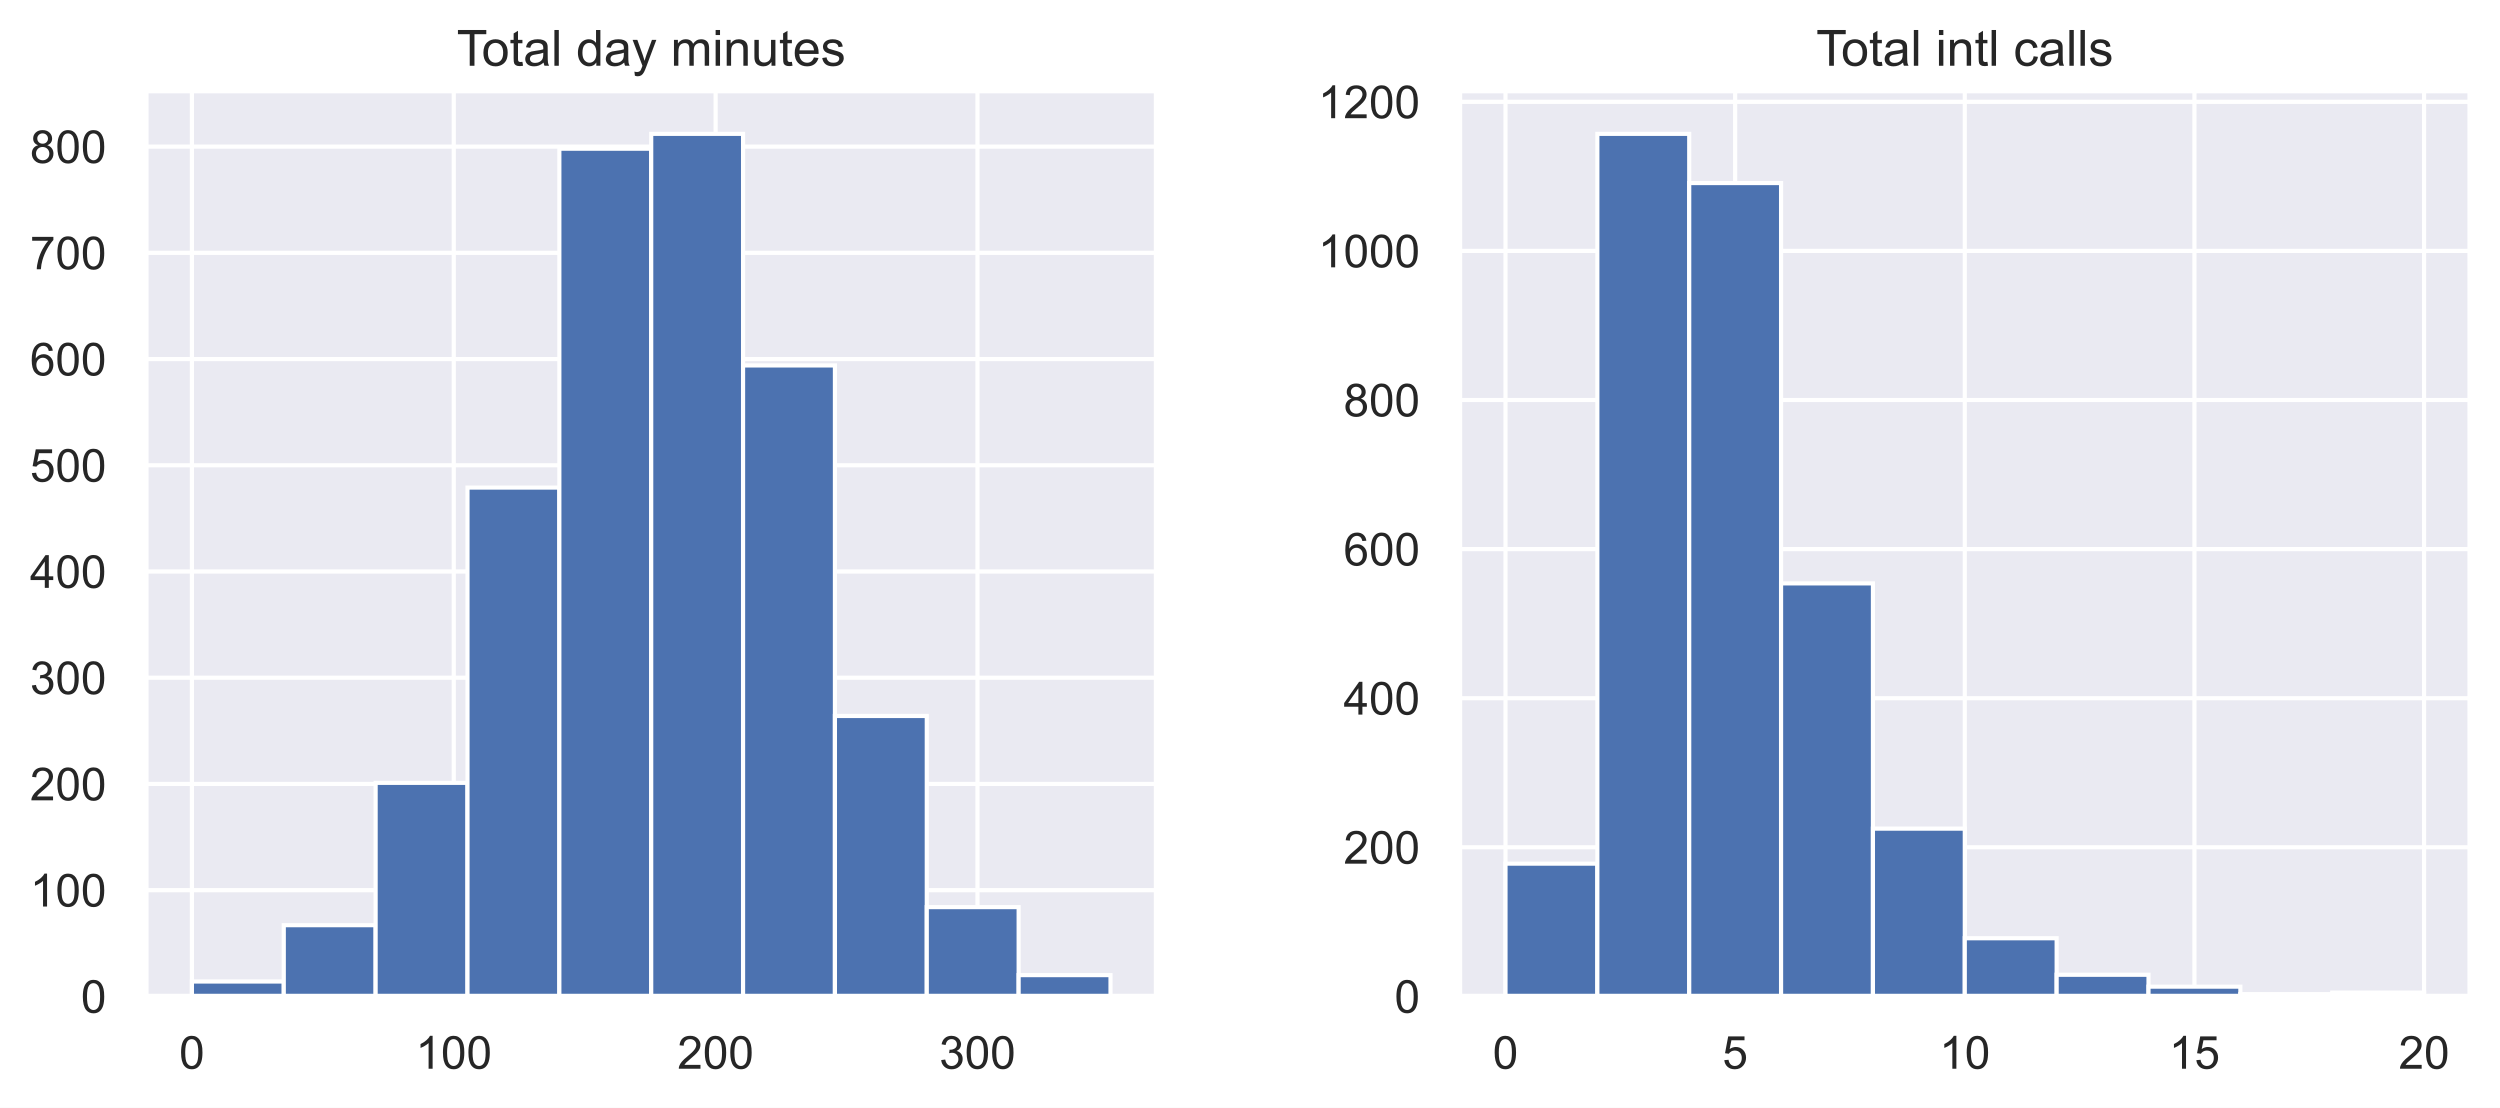
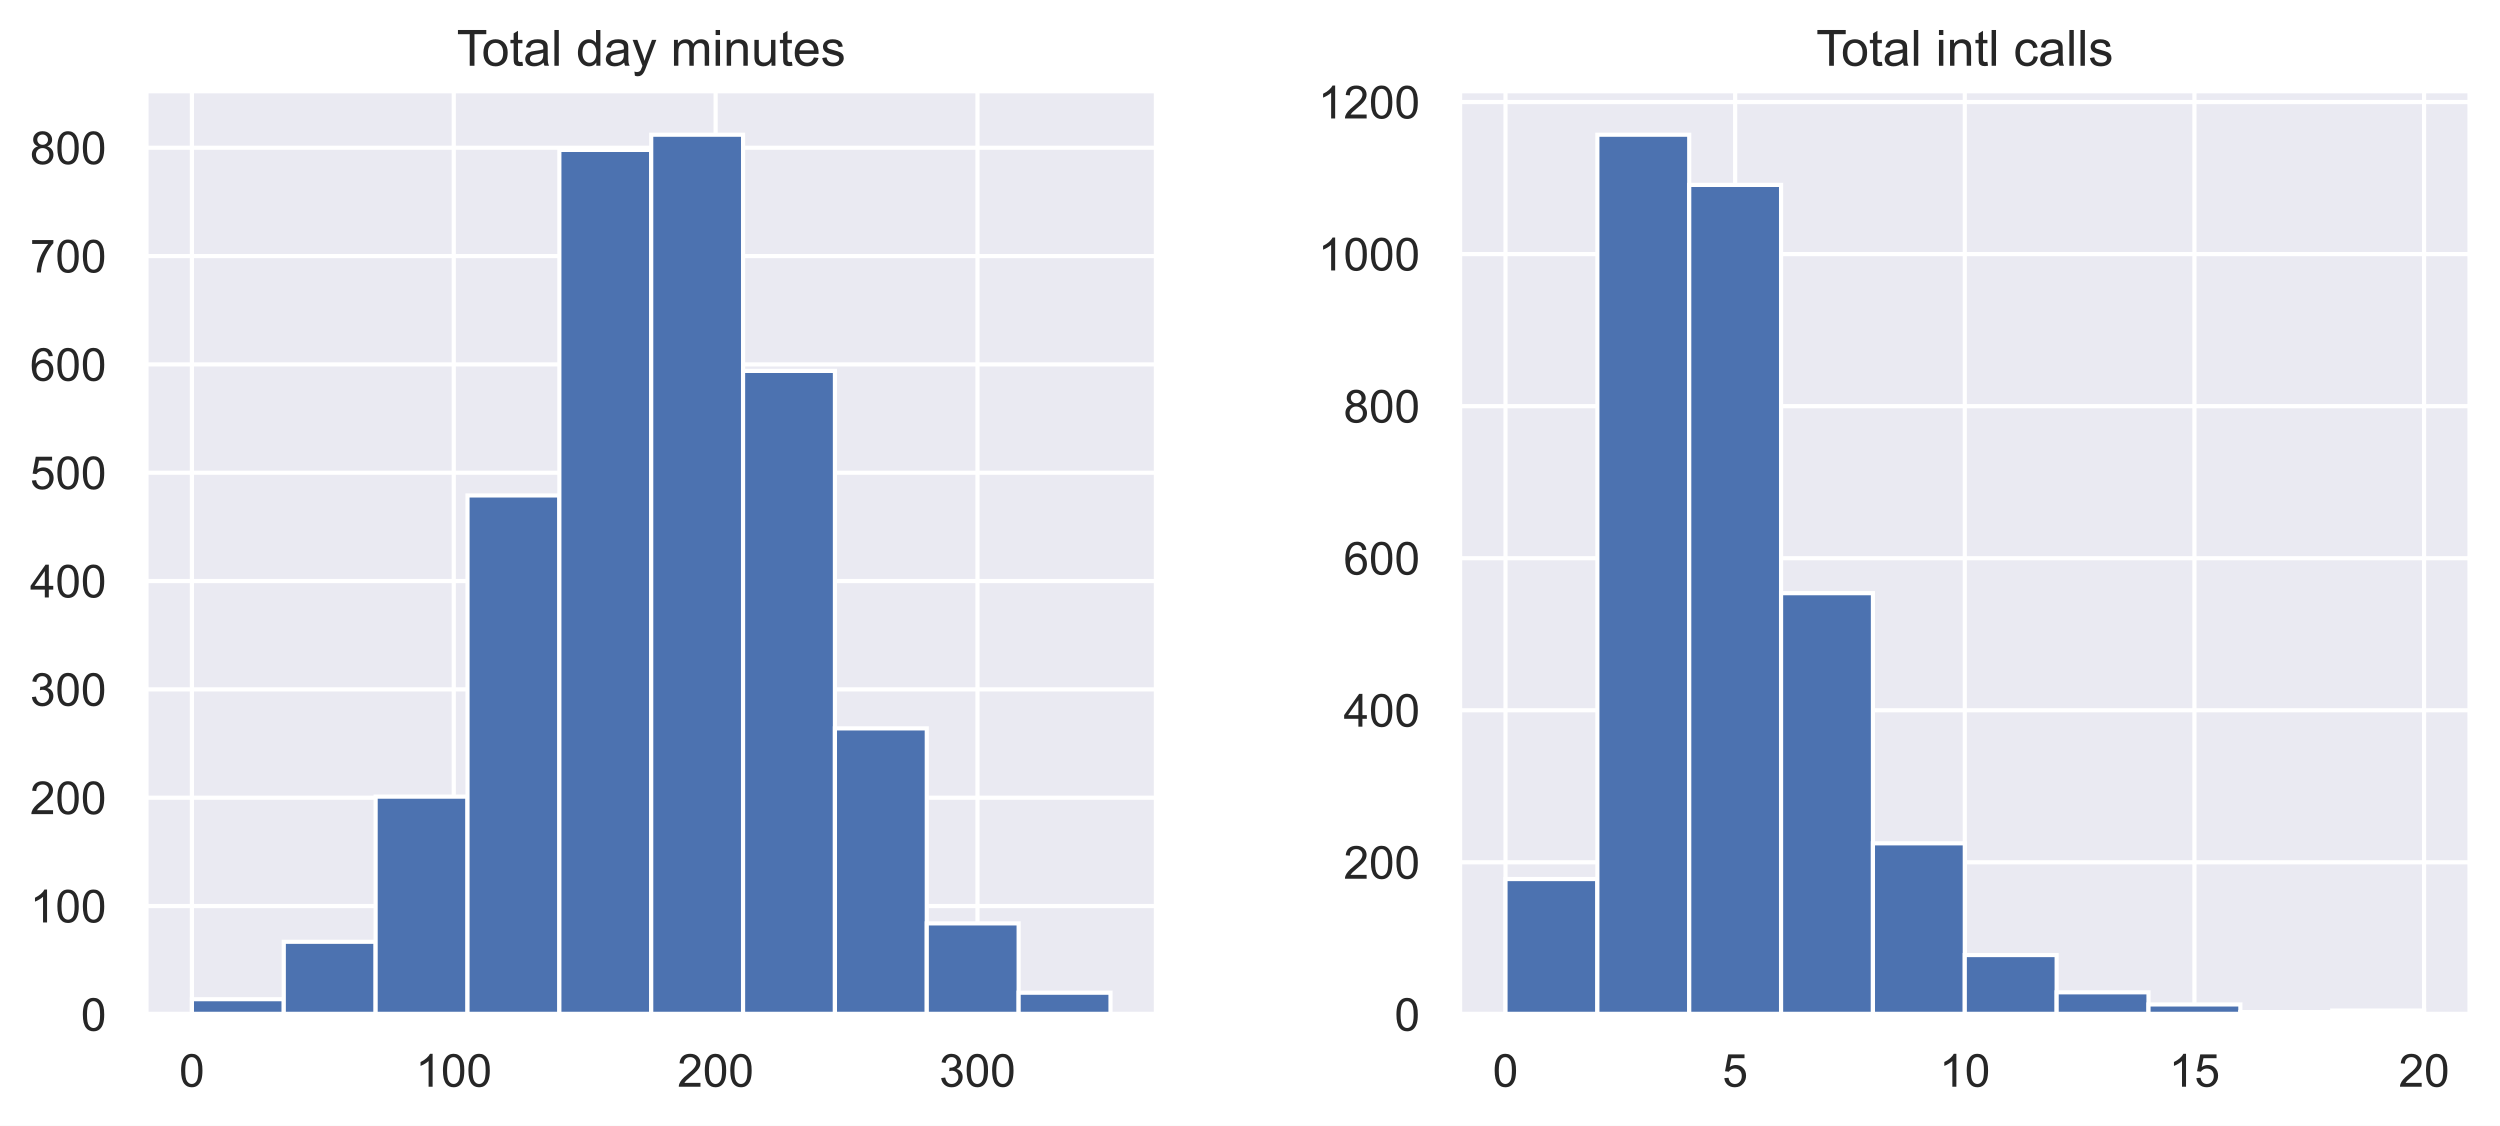
- <svg xmlns="http://www.w3.org/2000/svg" xmlns:xlink="http://www.w3.org/1999/xlink" width="600.251pt" height="265.989pt" viewBox="0 0 600.251 265.989" version="1.1">
+ <svg xmlns="http://www.w3.org/2000/svg" xmlns:xlink="http://www.w3.org/1999/xlink" width="600.251pt" height="270.309pt" viewBox="0 0 600.251 270.309" version="1.1">
  <defs>
    <style type="text/css">*{stroke-linejoin: round; stroke-linecap: butt}</style>
  </defs>
  <g id="figure_1">
    <g id="patch_1">
-       <path d="M 0 265.989  L 600.251 265.989  L 600.251 0  L 0 0  z " style="fill: #ffffff" />
+       <path d="M 0 270.309  L 600.251 270.309  L 600.251 0  L 0 0  z " style="fill: #ffffff" />
    </g>
    <g id="axes_1">
      <g id="patch_2">
-         <path d="M 35.051 239.229  L 277.66 239.229  L 277.66 21.789  L 35.051 21.789  z " style="fill: #eaeaf2" />
+         <path d="M 35.051 243.549  L 277.66 243.549  L 277.66 21.789  L 35.051 21.789  z " style="fill: #eaeaf2" />
      </g>
      <g id="matplotlib.axis_1">
        <g id="xtick_1">
          <g id="line2d_1">
-             <path d="M 46.079 239.229  L 46.079 21.789  " clip-path="url(#pf9f6422282)" style="fill: none; stroke: #ffffff; stroke-linecap: round" />
+             <path d="M 46.079 243.549  L 46.079 21.789  " clip-path="url(#pe770aebba5)" style="fill: none; stroke: #ffffff; stroke-linecap: round" />
          </g>
          <g id="text_1">
-             <g style="fill: #262626" transform="translate(43.02025 256.603)scale(0.11 -0.11)">
+             <g style="fill: #262626" transform="translate(43.02025 260.923) scale(0.11 -0.11)">
              <defs>
                <path id="ArialMT-30" d="M 266 2259  Q 266 3072 433 3567  Q 600 4063 929 4331  Q 1259 4600 1759 4600  Q 2128 4600 2406 4451  Q 2684 4303 2865 4023  Q 3047 3744 3150 3342  Q 3253 2941 3253 2259  Q 3253 1453 3087 958  Q 2922 463 2592 192  Q 2263 -78 1759 -78  Q 1097 -78 719 397  Q 266 969 266 2259  z M 844 2259  Q 844 1131 1108 757  Q 1372 384 1759 384  Q 2147 384 2411 759  Q 2675 1134 2675 2259  Q 2675 3391 2411 3762  Q 2147 4134 1753 4134  Q 1366 4134 1134 3806  Q 844 3388 844 2259  z " transform="scale(0.015625)" />
              </defs>
              <use xlink:href="#ArialMT-30" />
            </g>
          </g>
        </g>
        <g id="xtick_2">
          <g id="line2d_2">
-             <path d="M 108.95 239.229  L 108.95 21.789  " clip-path="url(#pf9f6422282)" style="fill: none; stroke: #ffffff; stroke-linecap: round" />
+             <path d="M 108.95 243.549  L 108.95 21.789  " clip-path="url(#pe770aebba5)" style="fill: none; stroke: #ffffff; stroke-linecap: round" />
          </g>
          <g id="text_2">
-             <g style="fill: #262626" transform="translate(99.77475 256.603)scale(0.11 -0.11)">
+             <g style="fill: #262626" transform="translate(99.77475 260.923) scale(0.11 -0.11)">
              <defs>
                <path id="ArialMT-31" d="M 2384 0  L 1822 0  L 1822 3584  Q 1619 3391 1289 3197  Q 959 3003 697 2906  L 697 3450  Q 1169 3672 1522 3987  Q 1875 4303 2022 4600  L 2384 4600  L 2384 0  z " transform="scale(0.015625)" />
              </defs>
              <use xlink:href="#ArialMT-31" />
              <use xlink:href="#ArialMT-30" x="55.615" />
              <use xlink:href="#ArialMT-30" x="111.23" />
            </g>
          </g>
        </g>
        <g id="xtick_3">
          <g id="line2d_3">
-             <path d="M 171.822 239.229  L 171.822 21.789  " clip-path="url(#pf9f6422282)" style="fill: none; stroke: #ffffff; stroke-linecap: round" />
+             <path d="M 171.822 243.549  L 171.822 21.789  " clip-path="url(#pe770aebba5)" style="fill: none; stroke: #ffffff; stroke-linecap: round" />
          </g>
          <g id="text_3">
-             <g style="fill: #262626" transform="translate(162.6463 256.603)scale(0.11 -0.11)">
+             <g style="fill: #262626" transform="translate(162.6463 260.923) scale(0.11 -0.11)">
              <defs>
                <path id="ArialMT-32" d="M 3222 541  L 3222 0  L 194 0  Q 188 203 259 391  Q 375 700 629 1000  Q 884 1300 1366 1694  Q 2113 2306 2375 2664  Q 2638 3022 2638 3341  Q 2638 3675 2398 3904  Q 2159 4134 1775 4134  Q 1369 4134 1125 3890  Q 881 3647 878 3216  L 300 3275  Q 359 3922 746 4261  Q 1134 4600 1788 4600  Q 2447 4600 2831 4234  Q 3216 3869 3216 3328  Q 3216 3053 3103 2787  Q 2991 2522 2730 2228  Q 2469 1934 1863 1422  Q 1356 997 1212 845  Q 1069 694 975 541  L 3222 541  z " transform="scale(0.015625)" />
              </defs>
              <use xlink:href="#ArialMT-32" />
              <use xlink:href="#ArialMT-30" x="55.615" />
              <use xlink:href="#ArialMT-30" x="111.23" />
            </g>
          </g>
        </g>
        <g id="xtick_4">
          <g id="line2d_4">
-             <path d="M 234.693 239.229  L 234.693 21.789  " clip-path="url(#pf9f6422282)" style="fill: none; stroke: #ffffff; stroke-linecap: round" />
+             <path d="M 234.693 243.549  L 234.693 21.789  " clip-path="url(#pe770aebba5)" style="fill: none; stroke: #ffffff; stroke-linecap: round" />
          </g>
          <g id="text_4">
-             <g style="fill: #262626" transform="translate(225.5178 256.603)scale(0.11 -0.11)">
+             <g style="fill: #262626" transform="translate(225.5178 260.923) scale(0.11 -0.11)">
              <defs>
                <path id="ArialMT-33" d="M 269 1209  L 831 1284  Q 928 806 1161 595  Q 1394 384 1728 384  Q 2125 384 2398 659  Q 2672 934 2672 1341  Q 2672 1728 2419 1979  Q 2166 2231 1775 2231  Q 1616 2231 1378 2169  L 1441 2663  Q 1497 2656 1531 2656  Q 1891 2656 2178 2843  Q 2466 3031 2466 3422  Q 2466 3731 2256 3934  Q 2047 4138 1716 4138  Q 1388 4138 1169 3931  Q 950 3725 888 3313  L 325 3413  Q 428 3978 793 4289  Q 1159 4600 1703 4600  Q 2078 4600 2393 4439  Q 2709 4278 2876 4000  Q 3044 3722 3044 3409  Q 3044 3113 2884 2869  Q 2725 2625 2413 2481  Q 2819 2388 3044 2092  Q 3269 1797 3269 1353  Q 3269 753 2831 336  Q 2394 -81 1725 -81  Q 1122 -81 723 278  Q 325 638 269 1209  z " transform="scale(0.015625)" />
              </defs>
              <use xlink:href="#ArialMT-33" />
              <use xlink:href="#ArialMT-30" x="55.615" />
              <use xlink:href="#ArialMT-30" x="111.23" />
            </g>
          </g>
        </g>
      </g>
      <g id="matplotlib.axis_2">
        <g id="ytick_1">
          <g id="line2d_5">
-             <path d="M 35.051 239.229  L 277.66 239.229  " clip-path="url(#pf9f6422282)" style="fill: none; stroke: #ffffff; stroke-linecap: round" />
+             <path d="M 35.051 243.549  L 277.66 243.549  " clip-path="url(#pe770aebba5)" style="fill: none; stroke: #ffffff; stroke-linecap: round" />
          </g>
          <g id="text_5">
-             <g style="fill: #262626" transform="translate(19.43406 243.1662)scale(0.11 -0.11)">
+             <g style="fill: #262626" transform="translate(19.43406 247.4862) scale(0.11 -0.11)">
              <use xlink:href="#ArialMT-30" />
            </g>
          </g>
        </g>
        <g id="ytick_2">
          <g id="line2d_6">
-             <path d="M 35.051 213.726  L 277.66 213.726  " clip-path="url(#pf9f6422282)" style="fill: none; stroke: #ffffff; stroke-linecap: round" />
+             <path d="M 35.051 217.54  L 277.66 217.54  " clip-path="url(#pe770aebba5)" style="fill: none; stroke: #ffffff; stroke-linecap: round" />
          </g>
          <g id="text_6">
-             <g style="fill: #262626" transform="translate(7.2 217.663)scale(0.11 -0.11)">
+             <g style="fill: #262626" transform="translate(7.2 221.4763) scale(0.11 -0.11)">
              <use xlink:href="#ArialMT-31" />
              <use xlink:href="#ArialMT-30" x="55.615" />
              <use xlink:href="#ArialMT-30" x="111.23" />
            </g>
          </g>
        </g>
        <g id="ytick_3">
          <g id="line2d_7">
-             <path d="M 35.051 188.223  L 277.66 188.223  " clip-path="url(#pf9f6422282)" style="fill: none; stroke: #ffffff; stroke-linecap: round" />
+             <path d="M 35.051 191.53  L 277.66 191.53  " clip-path="url(#pe770aebba5)" style="fill: none; stroke: #ffffff; stroke-linecap: round" />
          </g>
          <g id="text_7">
-             <g style="fill: #262626" transform="translate(7.2 192.1598)scale(0.11 -0.11)">
+             <g style="fill: #262626" transform="translate(7.2 195.4665) scale(0.11 -0.11)">
              <use xlink:href="#ArialMT-32" />
              <use xlink:href="#ArialMT-30" x="55.615" />
              <use xlink:href="#ArialMT-30" x="111.23" />
            </g>
          </g>
        </g>
        <g id="ytick_4">
          <g id="line2d_8">
-             <path d="M 35.051 162.72  L 277.66 162.72  " clip-path="url(#pf9f6422282)" style="fill: none; stroke: #ffffff; stroke-linecap: round" />
+             <path d="M 35.051 165.52  L 277.66 165.52  " clip-path="url(#pe770aebba5)" style="fill: none; stroke: #ffffff; stroke-linecap: round" />
          </g>
          <g id="text_8">
-             <g style="fill: #262626" transform="translate(7.2 166.6567)scale(0.11 -0.11)">
+             <g style="fill: #262626" transform="translate(7.2 169.4566) scale(0.11 -0.11)">
              <use xlink:href="#ArialMT-33" />
              <use xlink:href="#ArialMT-30" x="55.615" />
              <use xlink:href="#ArialMT-30" x="111.23" />
            </g>
          </g>
        </g>
        <g id="ytick_5">
          <g id="line2d_9">
-             <path d="M 35.051 137.217  L 277.66 137.217  " clip-path="url(#pf9f6422282)" style="fill: none; stroke: #ffffff; stroke-linecap: round" />
+             <path d="M 35.051 139.51  L 277.66 139.51  " clip-path="url(#pe770aebba5)" style="fill: none; stroke: #ffffff; stroke-linecap: round" />
          </g>
          <g id="text_9">
-             <g style="fill: #262626" transform="translate(7.2 141.1535)scale(0.11 -0.11)">
+             <g style="fill: #262626" transform="translate(7.2 143.4468) scale(0.11 -0.11)">
              <defs>
                <path id="ArialMT-34" d="M 2069 0  L 2069 1097  L 81 1097  L 81 1613  L 2172 4581  L 2631 4581  L 2631 1613  L 3250 1613  L 3250 1097  L 2631 1097  L 2631 0  L 2069 0  z M 2069 1613  L 2069 3678  L 634 1613  L 2069 1613  z " transform="scale(0.015625)" />
              </defs>
              <use xlink:href="#ArialMT-34" />
              <use xlink:href="#ArialMT-30" x="55.615" />
              <use xlink:href="#ArialMT-30" x="111.23" />
            </g>
          </g>
        </g>
        <g id="ytick_6">
          <g id="line2d_10">
-             <path d="M 35.051 111.714  L 277.66 111.714  " clip-path="url(#pf9f6422282)" style="fill: none; stroke: #ffffff; stroke-linecap: round" />
+             <path d="M 35.051 113.5  L 277.66 113.5  " clip-path="url(#pe770aebba5)" style="fill: none; stroke: #ffffff; stroke-linecap: round" />
          </g>
          <g id="text_10">
-             <g style="fill: #262626" transform="translate(7.2 115.6503)scale(0.11 -0.11)">
+             <g style="fill: #262626" transform="translate(7.2 117.4369) scale(0.11 -0.11)">
              <defs>
                <path id="ArialMT-35" d="M 266 1200  L 856 1250  Q 922 819 1161 601  Q 1400 384 1738 384  Q 2144 384 2425 690  Q 2706 997 2706 1503  Q 2706 1984 2436 2262  Q 2166 2541 1728 2541  Q 1456 2541 1237 2417  Q 1019 2294 894 2097  L 366 2166  L 809 4519  L 3088 4519  L 3088 3981  L 1259 3981  L 1013 2750  Q 1425 3038 1878 3038  Q 2478 3038 2890 2622  Q 3303 2206 3303 1553  Q 3303 931 2941 478  Q 2500 -78 1738 -78  Q 1113 -78 717 272  Q 322 622 266 1200  z " transform="scale(0.015625)" />
              </defs>
              <use xlink:href="#ArialMT-35" />
              <use xlink:href="#ArialMT-30" x="55.615" />
              <use xlink:href="#ArialMT-30" x="111.23" />
            </g>
          </g>
        </g>
        <g id="ytick_7">
          <g id="line2d_11">
-             <path d="M 35.051 86.21  L 277.66 86.21  " clip-path="url(#pf9f6422282)" style="fill: none; stroke: #ffffff; stroke-linecap: round" />
+             <path d="M 35.051 87.49  L 277.66 87.49  " clip-path="url(#pe770aebba5)" style="fill: none; stroke: #ffffff; stroke-linecap: round" />
          </g>
          <g id="text_11">
-             <g style="fill: #262626" transform="translate(7.2 90.14717)scale(0.11 -0.11)">
+             <g style="fill: #262626" transform="translate(7.2 91.42706) scale(0.11 -0.11)">
              <defs>
                <path id="ArialMT-36" d="M 3184 3459  L 2625 3416  Q 2550 3747 2413 3897  Q 2184 4138 1850 4138  Q 1581 4138 1378 3988  Q 1113 3794 959 3422  Q 806 3050 800 2363  Q 1003 2672 1297 2822  Q 1591 2972 1913 2972  Q 2475 2972 2870 2558  Q 3266 2144 3266 1488  Q 3266 1056 3080 686  Q 2894 316 2569 119  Q 2244 -78 1831 -78  Q 1128 -78 684 439  Q 241 956 241 2144  Q 241 3472 731 4075  Q 1159 4600 1884 4600  Q 2425 4600 2770 4297  Q 3116 3994 3184 3459  z M 888 1484  Q 888 1194 1011 928  Q 1134 663 1356 523  Q 1578 384 1822 384  Q 2178 384 2434 671  Q 2691 959 2691 1453  Q 2691 1928 2437 2201  Q 2184 2475 1800 2475  Q 1419 2475 1153 2201  Q 888 1928 888 1484  z " transform="scale(0.015625)" />
              </defs>
              <use xlink:href="#ArialMT-36" />
              <use xlink:href="#ArialMT-30" x="55.615" />
              <use xlink:href="#ArialMT-30" x="111.23" />
            </g>
          </g>
        </g>
        <g id="ytick_8">
          <g id="line2d_12">
-             <path d="M 35.051 60.707  L 277.66 60.707  " clip-path="url(#pf9f6422282)" style="fill: none; stroke: #ffffff; stroke-linecap: round" />
+             <path d="M 35.051 61.48  L 277.66 61.48  " clip-path="url(#pe770aebba5)" style="fill: none; stroke: #ffffff; stroke-linecap: round" />
          </g>
          <g id="text_12">
-             <g style="fill: #262626" transform="translate(7.2 64.644)scale(0.11 -0.11)">
+             <g style="fill: #262626" transform="translate(7.2 65.41721) scale(0.11 -0.11)">
              <defs>
                <path id="ArialMT-37" d="M 303 3981  L 303 4522  L 3269 4522  L 3269 4084  Q 2831 3619 2401 2847  Q 1972 2075 1738 1259  Q 1569 684 1522 0  L 944 0  Q 953 541 1156 1306  Q 1359 2072 1739 2783  Q 2119 3494 2547 3981  L 303 3981  z " transform="scale(0.015625)" />
              </defs>
              <use xlink:href="#ArialMT-37" />
              <use xlink:href="#ArialMT-30" x="55.615" />
              <use xlink:href="#ArialMT-30" x="111.23" />
            </g>
          </g>
        </g>
        <g id="ytick_9">
          <g id="line2d_13">
-             <path d="M 35.051 35.204  L 277.66 35.204  " clip-path="url(#pf9f6422282)" style="fill: none; stroke: #ffffff; stroke-linecap: round" />
+             <path d="M 35.051 35.471  L 277.66 35.471  " clip-path="url(#pe770aebba5)" style="fill: none; stroke: #ffffff; stroke-linecap: round" />
          </g>
          <g id="text_13">
-             <g style="fill: #262626" transform="translate(7.2 39.14084)scale(0.11 -0.11)">
+             <g style="fill: #262626" transform="translate(7.2 39.40735) scale(0.11 -0.11)">
              <defs>
                <path id="ArialMT-38" d="M 1131 2484  Q 781 2613 612 2850  Q 444 3088 444 3419  Q 444 3919 803 4259  Q 1163 4600 1759 4600  Q 2359 4600 2725 4251  Q 3091 3903 3091 3403  Q 3091 3084 2923 2848  Q 2756 2613 2416 2484  Q 2838 2347 3058 2040  Q 3278 1734 3278 1309  Q 3278 722 2862 322  Q 2447 -78 1769 -78  Q 1091 -78 675 323  Q 259 725 259 1325  Q 259 1772 486 2073  Q 713 2375 1131 2484  z M 1019 3438  Q 1019 3113 1228 2906  Q 1438 2700 1772 2700  Q 2097 2700 2305 2904  Q 2513 3109 2513 3406  Q 2513 3716 2298 3927  Q 2084 4138 1766 4138  Q 1444 4138 1231 3931  Q 1019 3725 1019 3438  z M 838 1322  Q 838 1081 952 856  Q 1066 631 1291 507  Q 1516 384 1775 384  Q 2178 384 2440 643  Q 2703 903 2703 1303  Q 2703 1709 2433 1975  Q 2163 2241 1756 2241  Q 1359 2241 1098 1978  Q 838 1716 838 1322  z " transform="scale(0.015625)" />
              </defs>
              <use xlink:href="#ArialMT-38" />
              <use xlink:href="#ArialMT-30" x="55.615" />
              <use xlink:href="#ArialMT-30" x="111.23" />
            </g>
          </g>
        </g>
      </g>
      <g id="patch_3">
-         <path d="M 46.079 239.229  L 68.134 239.229  L 68.134 235.659  L 46.079 235.659  z " clip-path="url(#pf9f6422282)" style="fill: #4c72b0; stroke: #ffffff; stroke-linejoin: miter" />
+         <path d="M 46.079 243.549  L 68.134 243.549  L 68.134 239.908  L 46.079 239.908  z " clip-path="url(#pe770aebba5)" style="fill: #4c72b0; stroke: #ffffff; stroke-linejoin: miter" />
      </g>
      <g id="patch_4">
-         <path d="M 68.134 239.229  L 90.189 239.229  L 90.189 222.142  L 68.134 222.142  z " clip-path="url(#pf9f6422282)" style="fill: #4c72b0; stroke: #ffffff; stroke-linejoin: miter" />
+         <path d="M 68.134 243.549  L 90.189 243.549  L 90.189 226.123  L 68.134 226.123  z " clip-path="url(#pe770aebba5)" style="fill: #4c72b0; stroke: #ffffff; stroke-linejoin: miter" />
      </g>
      <g id="patch_5">
-         <path d="M 90.189 239.229  L 112.245 239.229  L 112.245 187.968  L 90.189 187.968  z " clip-path="url(#pf9f6422282)" style="fill: #4c72b0; stroke: #ffffff; stroke-linejoin: miter" />
+         <path d="M 90.189 243.549  L 112.245 243.549  L 112.245 191.27  L 90.189 191.27  z " clip-path="url(#pe770aebba5)" style="fill: #4c72b0; stroke: #ffffff; stroke-linejoin: miter" />
      </g>
      <g id="patch_6">
-         <path d="M 112.245 239.229  L 134.3 239.229  L 134.3 117.069  L 112.245 117.069  z " clip-path="url(#pf9f6422282)" style="fill: #4c72b0; stroke: #ffffff; stroke-linejoin: miter" />
+         <path d="M 112.245 243.549  L 134.3 243.549  L 134.3 118.962  L 112.245 118.962  z " clip-path="url(#pe770aebba5)" style="fill: #4c72b0; stroke: #ffffff; stroke-linejoin: miter" />
      </g>
      <g id="patch_7">
-         <path d="M 134.3 239.229  L 156.355 239.229  L 156.355 35.714  L 134.3 35.714  z " clip-path="url(#pf9f6422282)" style="fill: #4c72b0; stroke: #ffffff; stroke-linejoin: miter" />
+         <path d="M 134.3 243.549  L 156.355 243.549  L 156.355 35.991  L 134.3 35.991  z " clip-path="url(#pe770aebba5)" style="fill: #4c72b0; stroke: #ffffff; stroke-linejoin: miter" />
      </g>
      <g id="patch_8">
-         <path d="M 156.355 239.229  L 178.411 239.229  L 178.411 32.144  L 156.355 32.144  z " clip-path="url(#pf9f6422282)" style="fill: #4c72b0; stroke: #ffffff; stroke-linejoin: miter" />
+         <path d="M 156.355 243.549  L 178.411 243.549  L 178.411 32.349  L 156.355 32.349  z " clip-path="url(#pe770aebba5)" style="fill: #4c72b0; stroke: #ffffff; stroke-linejoin: miter" />
      </g>
      <g id="patch_9">
-         <path d="M 178.411 239.229  L 200.466 239.229  L 200.466 87.741  L 178.411 87.741  z " clip-path="url(#pf9f6422282)" style="fill: #4c72b0; stroke: #ffffff; stroke-linejoin: miter" />
+         <path d="M 178.411 243.549  L 200.466 243.549  L 200.466 89.051  L 178.411 89.051  z " clip-path="url(#pe770aebba5)" style="fill: #4c72b0; stroke: #ffffff; stroke-linejoin: miter" />
      </g>
      <g id="patch_10">
-         <path d="M 200.466 239.229  L 222.521 239.229  L 222.521 171.901  L 200.466 171.901  z " clip-path="url(#pf9f6422282)" style="fill: #4c72b0; stroke: #ffffff; stroke-linejoin: miter" />
+         <path d="M 200.466 243.549  L 222.521 243.549  L 222.521 174.883  L 200.466 174.883  z " clip-path="url(#pe770aebba5)" style="fill: #4c72b0; stroke: #ffffff; stroke-linejoin: miter" />
      </g>
      <g id="patch_11">
-         <path d="M 222.521 239.229  L 244.577 239.229  L 244.577 217.807  L 222.521 217.807  z " clip-path="url(#pf9f6422282)" style="fill: #4c72b0; stroke: #ffffff; stroke-linejoin: miter" />
+         <path d="M 222.521 243.549  L 244.577 243.549  L 244.577 221.701  L 222.521 221.701  z " clip-path="url(#pe770aebba5)" style="fill: #4c72b0; stroke: #ffffff; stroke-linejoin: miter" />
      </g>
      <g id="patch_12">
-         <path d="M 244.577 239.229  L 266.632 239.229  L 266.632 234.129  L 244.577 234.129  z " clip-path="url(#pf9f6422282)" style="fill: #4c72b0; stroke: #ffffff; stroke-linejoin: miter" />
+         <path d="M 244.577 243.549  L 266.632 243.549  L 266.632 238.347  L 244.577 238.347  z " clip-path="url(#pe770aebba5)" style="fill: #4c72b0; stroke: #ffffff; stroke-linejoin: miter" />
      </g>
      <g id="patch_13">
-         <path d="M 35.051 239.229  L 35.051 21.789  " style="fill: none; stroke: #ffffff; stroke-width: 1.25; stroke-linejoin: miter; stroke-linecap: square" />
+         <path d="M 35.051 243.549  L 35.051 21.789  " style="fill: none; stroke: #ffffff; stroke-width: 1.25; stroke-linejoin: miter; stroke-linecap: square" />
      </g>
      <g id="patch_14">
-         <path d="M 277.66 239.229  L 277.66 21.789  " style="fill: none; stroke: #ffffff; stroke-width: 1.25; stroke-linejoin: miter; stroke-linecap: square" />
+         <path d="M 277.66 243.549  L 277.66 21.789  " style="fill: none; stroke: #ffffff; stroke-width: 1.25; stroke-linejoin: miter; stroke-linecap: square" />
      </g>
      <g id="patch_15">
-         <path d="M 35.051 239.229  L 277.66 239.229  " style="fill: none; stroke: #ffffff; stroke-width: 1.25; stroke-linejoin: miter; stroke-linecap: square" />
+         <path d="M 35.051 243.549  L 277.66 243.549  " style="fill: none; stroke: #ffffff; stroke-width: 1.25; stroke-linejoin: miter; stroke-linecap: square" />
      </g>
      <g id="patch_16">
        <path d="M 35.051 21.789  L 277.66 21.789  " style="fill: none; stroke: #ffffff; stroke-width: 1.25; stroke-linejoin: miter; stroke-linecap: square" />
      </g>
      <g id="text_14">
-         <g style="fill: #262626" transform="translate(109.6708 15.78937)scale(0.12 -0.12)">
+         <g style="fill: #262626" transform="translate(109.6708 15.78937) scale(0.12 -0.12)">
          <defs>
            <path id="ArialMT-54" d="M 1659 0  L 1659 4041  L 150 4041  L 150 4581  L 3781 4581  L 3781 4041  L 2266 4041  L 2266 0  L 1659 0  z " transform="scale(0.015625)" />
            <path id="ArialMT-6f" d="M 213 1659  Q 213 2581 725 3025  Q 1153 3394 1769 3394  Q 2453 3394 2887 2945  Q 3322 2497 3322 1706  Q 3322 1066 3130 698  Q 2938 331 2570 128  Q 2203 -75 1769 -75  Q 1072 -75 642 372  Q 213 819 213 1659  z M 791 1659  Q 791 1022 1069 705  Q 1347 388 1769 388  Q 2188 388 2466 706  Q 2744 1025 2744 1678  Q 2744 2294 2464 2611  Q 2184 2928 1769 2928  Q 1347 2928 1069 2612  Q 791 2297 791 1659  z " transform="scale(0.015625)" />
            <path id="ArialMT-74" d="M 1650 503  L 1731 6  Q 1494 -44 1306 -44  Q 1000 -44 831 53  Q 663 150 594 308  Q 525 466 525 972  L 525 2881  L 113 2881  L 113 3319  L 525 3319  L 525 4141  L 1084 4478  L 1084 3319  L 1650 3319  L 1650 2881  L 1084 2881  L 1084 941  Q 1084 700 1114 631  Q 1144 563 1211 522  Q 1278 481 1403 481  Q 1497 481 1650 503  z " transform="scale(0.015625)" />
            <path id="ArialMT-61" d="M 2588 409  Q 2275 144 1986 34  Q 1697 -75 1366 -75  Q 819 -75 525 192  Q 231 459 231 875  Q 231 1119 342 1320  Q 453 1522 633 1644  Q 813 1766 1038 1828  Q 1203 1872 1538 1913  Q 2219 1994 2541 2106  Q 2544 2222 2544 2253  Q 2544 2597 2384 2738  Q 2169 2928 1744 2928  Q 1347 2928 1158 2789  Q 969 2650 878 2297  L 328 2372  Q 403 2725 575 2942  Q 747 3159 1072 3276  Q 1397 3394 1825 3394  Q 2250 3394 2515 3294  Q 2781 3194 2906 3042  Q 3031 2891 3081 2659  Q 3109 2516 3109 2141  L 3109 1391  Q 3109 606 3145 398  Q 3181 191 3288 0  L 2700 0  Q 2613 175 2588 409  z M 2541 1666  Q 2234 1541 1622 1453  Q 1275 1403 1131 1340  Q 988 1278 909 1158  Q 831 1038 831 891  Q 831 666 1001 516  Q 1172 366 1500 366  Q 1825 366 2078 508  Q 2331 650 2450 897  Q 2541 1088 2541 1459  L 2541 1666  z " transform="scale(0.015625)" />
            <path id="ArialMT-6c" d="M 409 0  L 409 4581  L 972 4581  L 972 0  L 409 0  z " transform="scale(0.015625)" />
            <path id="ArialMT-20" transform="scale(0.015625)" />
            <path id="ArialMT-64" d="M 2575 0  L 2575 419  Q 2259 -75 1647 -75  Q 1250 -75 917 144  Q 584 363 401 755  Q 219 1147 219 1656  Q 219 2153 384 2558  Q 550 2963 881 3178  Q 1213 3394 1622 3394  Q 1922 3394 2156 3267  Q 2391 3141 2538 2938  L 2538 4581  L 3097 4581  L 3097 0  L 2575 0  z M 797 1656  Q 797 1019 1065 703  Q 1334 388 1700 388  Q 2069 388 2326 689  Q 2584 991 2584 1609  Q 2584 2291 2321 2609  Q 2059 2928 1675 2928  Q 1300 2928 1048 2622  Q 797 2316 797 1656  z " transform="scale(0.015625)" />
            <path id="ArialMT-79" d="M 397 -1278  L 334 -750  Q 519 -800 656 -800  Q 844 -800 956 -737  Q 1069 -675 1141 -563  Q 1194 -478 1313 -144  Q 1328 -97 1363 -6  L 103 3319  L 709 3319  L 1400 1397  Q 1534 1031 1641 628  Q 1738 1016 1872 1384  L 2581 3319  L 3144 3319  L 1881 -56  Q 1678 -603 1566 -809  Q 1416 -1088 1222 -1217  Q 1028 -1347 759 -1347  Q 597 -1347 397 -1278  z " transform="scale(0.015625)" />
            <path id="ArialMT-6d" d="M 422 0  L 422 3319  L 925 3319  L 925 2853  Q 1081 3097 1340 3245  Q 1600 3394 1931 3394  Q 2300 3394 2536 3241  Q 2772 3088 2869 2813  Q 3263 3394 3894 3394  Q 4388 3394 4653 3120  Q 4919 2847 4919 2278  L 4919 0  L 4359 0  L 4359 2091  Q 4359 2428 4304 2576  Q 4250 2725 4106 2815  Q 3963 2906 3769 2906  Q 3419 2906 3187 2673  Q 2956 2441 2956 1928  L 2956 0  L 2394 0  L 2394 2156  Q 2394 2531 2256 2718  Q 2119 2906 1806 2906  Q 1569 2906 1367 2781  Q 1166 2656 1075 2415  Q 984 2175 984 1722  L 984 0  L 422 0  z " transform="scale(0.015625)" />
            <path id="ArialMT-69" d="M 425 3934  L 425 4581  L 988 4581  L 988 3934  L 425 3934  z M 425 0  L 425 3319  L 988 3319  L 988 0  L 425 0  z " transform="scale(0.015625)" />
            <path id="ArialMT-6e" d="M 422 0  L 422 3319  L 928 3319  L 928 2847  Q 1294 3394 1984 3394  Q 2284 3394 2536 3286  Q 2788 3178 2913 3003  Q 3038 2828 3088 2588  Q 3119 2431 3119 2041  L 3119 0  L 2556 0  L 2556 2019  Q 2556 2363 2490 2533  Q 2425 2703 2258 2804  Q 2091 2906 1866 2906  Q 1506 2906 1245 2678  Q 984 2450 984 1813  L 984 0  L 422 0  z " transform="scale(0.015625)" />
            <path id="ArialMT-75" d="M 2597 0  L 2597 488  Q 2209 -75 1544 -75  Q 1250 -75 995 37  Q 741 150 617 320  Q 494 491 444 738  Q 409 903 409 1263  L 409 3319  L 972 3319  L 972 1478  Q 972 1038 1006 884  Q 1059 663 1231 536  Q 1403 409 1656 409  Q 1909 409 2131 539  Q 2353 669 2445 892  Q 2538 1116 2538 1541  L 2538 3319  L 3100 3319  L 3100 0  L 2597 0  z " transform="scale(0.015625)" />
            <path id="ArialMT-65" d="M 2694 1069  L 3275 997  Q 3138 488 2766 206  Q 2394 -75 1816 -75  Q 1088 -75 661 373  Q 234 822 234 1631  Q 234 2469 665 2931  Q 1097 3394 1784 3394  Q 2450 3394 2872 2941  Q 3294 2488 3294 1666  Q 3294 1616 3291 1516  L 816 1516  Q 847 969 1125 678  Q 1403 388 1819 388  Q 2128 388 2347 550  Q 2566 713 2694 1069  z M 847 1978  L 2700 1978  Q 2663 2397 2488 2606  Q 2219 2931 1791 2931  Q 1403 2931 1139 2672  Q 875 2413 847 1978  z " transform="scale(0.015625)" />
            <path id="ArialMT-73" d="M 197 991  L 753 1078  Q 800 744 1014 566  Q 1228 388 1613 388  Q 2000 388 2187 545  Q 2375 703 2375 916  Q 2375 1106 2209 1216  Q 2094 1291 1634 1406  Q 1016 1563 777 1677  Q 538 1791 414 1992  Q 291 2194 291 2438  Q 291 2659 392 2848  Q 494 3038 669 3163  Q 800 3259 1026 3326  Q 1253 3394 1513 3394  Q 1903 3394 2198 3281  Q 2494 3169 2634 2976  Q 2775 2784 2828 2463  L 2278 2388  Q 2241 2644 2061 2787  Q 1881 2931 1553 2931  Q 1166 2931 1000 2803  Q 834 2675 834 2503  Q 834 2394 903 2306  Q 972 2216 1119 2156  Q 1203 2125 1616 2013  Q 2213 1853 2448 1751  Q 2684 1650 2818 1456  Q 2953 1263 2953 975  Q 2953 694 2789 445  Q 2625 197 2315 61  Q 2006 -75 1616 -75  Q 969 -75 630 194  Q 291 463 197 991  z " transform="scale(0.015625)" />
          </defs>
          <use xlink:href="#ArialMT-54" />
          <use xlink:href="#ArialMT-6f" x="49.959" />
          <use xlink:href="#ArialMT-74" x="105.574" />
          <use xlink:href="#ArialMT-61" x="133.357" />
          <use xlink:href="#ArialMT-6c" x="188.973" />
          <use xlink:href="#ArialMT-20" x="211.189" />
          <use xlink:href="#ArialMT-64" x="238.973" />
          <use xlink:href="#ArialMT-61" x="294.588" />
          <use xlink:href="#ArialMT-79" x="350.203" />
          <use xlink:href="#ArialMT-20" x="400.203" />
          <use xlink:href="#ArialMT-6d" x="427.986" />
          <use xlink:href="#ArialMT-69" x="511.287" />
          <use xlink:href="#ArialMT-6e" x="533.504" />
          <use xlink:href="#ArialMT-75" x="589.119" />
          <use xlink:href="#ArialMT-74" x="644.734" />
          <use xlink:href="#ArialMT-65" x="672.518" />
          <use xlink:href="#ArialMT-73" x="728.133" />
        </g>
      </g>
    </g>
    <g id="axes_2">
      <g id="patch_17">
-         <path d="M 350.442 239.229  L 593.051 239.229  L 593.051 21.789  L 350.442 21.789  z " style="fill: #eaeaf2" />
+         <path d="M 350.442 243.549  L 593.051 243.549  L 593.051 21.789  L 350.442 21.789  z " style="fill: #eaeaf2" />
      </g>
      <g id="matplotlib.axis_3">
        <g id="xtick_5">
          <g id="line2d_14">
-             <path d="M 361.47 239.229  L 361.47 21.789  " clip-path="url(#p4258149cd8)" style="fill: none; stroke: #ffffff; stroke-linecap: round" />
+             <path d="M 361.47 243.549  L 361.47 21.789  " clip-path="url(#p563a58f03f)" style="fill: none; stroke: #ffffff; stroke-linecap: round" />
          </g>
          <g id="text_15">
-             <g style="fill: #262626" transform="translate(358.4115 256.603)scale(0.11 -0.11)">
+             <g style="fill: #262626" transform="translate(358.4115 260.923) scale(0.11 -0.11)">
              <use xlink:href="#ArialMT-30" />
            </g>
          </g>
        </g>
        <g id="xtick_6">
          <g id="line2d_15">
-             <path d="M 416.608 239.229  L 416.608 21.789  " clip-path="url(#p4258149cd8)" style="fill: none; stroke: #ffffff; stroke-linecap: round" />
+             <path d="M 416.608 243.549  L 416.608 21.789  " clip-path="url(#p563a58f03f)" style="fill: none; stroke: #ffffff; stroke-linecap: round" />
          </g>
          <g id="text_16">
-             <g style="fill: #262626" transform="translate(413.5499 256.603)scale(0.11 -0.11)">
+             <g style="fill: #262626" transform="translate(413.5499 260.923) scale(0.11 -0.11)">
              <use xlink:href="#ArialMT-35" />
            </g>
          </g>
        </g>
        <g id="xtick_7">
          <g id="line2d_16">
-             <path d="M 471.747 239.229  L 471.747 21.789  " clip-path="url(#p4258149cd8)" style="fill: none; stroke: #ffffff; stroke-linecap: round" />
+             <path d="M 471.747 243.549  L 471.747 21.789  " clip-path="url(#p563a58f03f)" style="fill: none; stroke: #ffffff; stroke-linecap: round" />
          </g>
          <g id="text_17">
-             <g style="fill: #262626" transform="translate(465.6297 256.603)scale(0.11 -0.11)">
+             <g style="fill: #262626" transform="translate(465.6297 260.923) scale(0.11 -0.11)">
              <use xlink:href="#ArialMT-31" />
              <use xlink:href="#ArialMT-30" x="55.615" />
            </g>
          </g>
        </g>
        <g id="xtick_8">
          <g id="line2d_17">
-             <path d="M 526.885 239.229  L 526.885 21.789  " clip-path="url(#p4258149cd8)" style="fill: none; stroke: #ffffff; stroke-linecap: round" />
+             <path d="M 526.885 243.549  L 526.885 21.789  " clip-path="url(#p563a58f03f)" style="fill: none; stroke: #ffffff; stroke-linecap: round" />
          </g>
          <g id="text_18">
-             <g style="fill: #262626" transform="translate(520.7681 256.603)scale(0.11 -0.11)">
+             <g style="fill: #262626" transform="translate(520.7681 260.923) scale(0.11 -0.11)">
              <use xlink:href="#ArialMT-31" />
              <use xlink:href="#ArialMT-35" x="55.615" />
            </g>
          </g>
        </g>
        <g id="xtick_9">
          <g id="line2d_18">
-             <path d="M 582.023 239.229  L 582.023 21.789  " clip-path="url(#p4258149cd8)" style="fill: none; stroke: #ffffff; stroke-linecap: round" />
+             <path d="M 582.023 243.549  L 582.023 21.789  " clip-path="url(#p563a58f03f)" style="fill: none; stroke: #ffffff; stroke-linecap: round" />
          </g>
          <g id="text_19">
-             <g style="fill: #262626" transform="translate(575.9064 256.603)scale(0.11 -0.11)">
+             <g style="fill: #262626" transform="translate(575.9064 260.923) scale(0.11 -0.11)">
              <use xlink:href="#ArialMT-32" />
              <use xlink:href="#ArialMT-30" x="55.615" />
            </g>
          </g>
        </g>
      </g>
      <g id="matplotlib.axis_4">
        <g id="ytick_10">
          <g id="line2d_19">
-             <path d="M 350.442 239.229  L 593.051 239.229  " clip-path="url(#p4258149cd8)" style="fill: none; stroke: #ffffff; stroke-linecap: round" />
+             <path d="M 350.442 243.549  L 593.051 243.549  " clip-path="url(#p563a58f03f)" style="fill: none; stroke: #ffffff; stroke-linecap: round" />
          </g>
          <g id="text_20">
-             <g style="fill: #262626" transform="translate(334.8254 243.1662)scale(0.11 -0.11)">
+             <g style="fill: #262626" transform="translate(334.8254 247.4862) scale(0.11 -0.11)">
              <use xlink:href="#ArialMT-30" />
            </g>
          </g>
        </g>
        <g id="ytick_11">
          <g id="line2d_20">
-             <path d="M 350.442 203.432  L 593.051 203.432  " clip-path="url(#p4258149cd8)" style="fill: none; stroke: #ffffff; stroke-linecap: round" />
+             <path d="M 350.442 207.041  L 593.051 207.041  " clip-path="url(#p563a58f03f)" style="fill: none; stroke: #ffffff; stroke-linecap: round" />
          </g>
          <g id="text_21">
-             <g style="fill: #262626" transform="translate(322.5913 207.3692)scale(0.11 -0.11)">
+             <g style="fill: #262626" transform="translate(322.5913 210.978) scale(0.11 -0.11)">
              <use xlink:href="#ArialMT-32" />
              <use xlink:href="#ArialMT-30" x="55.615" />
              <use xlink:href="#ArialMT-30" x="111.23" />
            </g>
          </g>
        </g>
        <g id="ytick_12">
          <g id="line2d_21">
-             <path d="M 350.442 167.635  L 593.051 167.635  " clip-path="url(#p4258149cd8)" style="fill: none; stroke: #ffffff; stroke-linecap: round" />
+             <path d="M 350.442 170.533  L 593.051 170.533  " clip-path="url(#p563a58f03f)" style="fill: none; stroke: #ffffff; stroke-linecap: round" />
          </g>
          <g id="text_22">
-             <g style="fill: #262626" transform="translate(322.5913 171.5721)scale(0.11 -0.11)">
+             <g style="fill: #262626" transform="translate(322.5913 174.4698) scale(0.11 -0.11)">
              <use xlink:href="#ArialMT-34" />
              <use xlink:href="#ArialMT-30" x="55.615" />
              <use xlink:href="#ArialMT-30" x="111.23" />
            </g>
          </g>
        </g>
        <g id="ytick_13">
          <g id="line2d_22">
-             <path d="M 350.442 131.838  L 593.051 131.838  " clip-path="url(#p4258149cd8)" style="fill: none; stroke: #ffffff; stroke-linecap: round" />
+             <path d="M 350.442 134.025  L 593.051 134.025  " clip-path="url(#p563a58f03f)" style="fill: none; stroke: #ffffff; stroke-linecap: round" />
          </g>
          <g id="text_23">
-             <g style="fill: #262626" transform="translate(322.5913 135.7751)scale(0.11 -0.11)">
+             <g style="fill: #262626" transform="translate(322.5913 137.9615) scale(0.11 -0.11)">
              <use xlink:href="#ArialMT-36" />
              <use xlink:href="#ArialMT-30" x="55.615" />
              <use xlink:href="#ArialMT-30" x="111.23" />
            </g>
          </g>
        </g>
        <g id="ytick_14">
          <g id="line2d_23">
-             <path d="M 350.442 96.041  L 593.051 96.041  " clip-path="url(#p4258149cd8)" style="fill: none; stroke: #ffffff; stroke-linecap: round" />
+             <path d="M 350.442 97.517  L 593.051 97.517  " clip-path="url(#p563a58f03f)" style="fill: none; stroke: #ffffff; stroke-linecap: round" />
          </g>
          <g id="text_24">
-             <g style="fill: #262626" transform="translate(322.5913 99.97812)scale(0.11 -0.11)">
+             <g style="fill: #262626" transform="translate(322.5913 101.4533) scale(0.11 -0.11)">
              <use xlink:href="#ArialMT-38" />
              <use xlink:href="#ArialMT-30" x="55.615" />
              <use xlink:href="#ArialMT-30" x="111.23" />
            </g>
          </g>
        </g>
        <g id="ytick_15">
          <g id="line2d_24">
-             <path d="M 350.442 60.244  L 593.051 60.244  " clip-path="url(#p4258149cd8)" style="fill: none; stroke: #ffffff; stroke-linecap: round" />
+             <path d="M 350.442 61.008  L 593.051 61.008  " clip-path="url(#p563a58f03f)" style="fill: none; stroke: #ffffff; stroke-linecap: round" />
          </g>
          <g id="text_25">
-             <g style="fill: #262626" transform="translate(316.4743 64.18111)scale(0.11 -0.11)">
+             <g style="fill: #262626" transform="translate(316.4743 64.94512) scale(0.11 -0.11)">
              <use xlink:href="#ArialMT-31" />
              <use xlink:href="#ArialMT-30" x="55.615" />
              <use xlink:href="#ArialMT-30" x="111.23" />
              <use xlink:href="#ArialMT-30" x="166.846" />
            </g>
          </g>
        </g>
        <g id="ytick_16">
          <g id="line2d_25">
-             <path d="M 350.442 24.447  L 593.051 24.447  " clip-path="url(#p4258149cd8)" style="fill: none; stroke: #ffffff; stroke-linecap: round" />
+             <path d="M 350.442 24.5  L 593.051 24.5  " clip-path="url(#p563a58f03f)" style="fill: none; stroke: #ffffff; stroke-linecap: round" />
          </g>
          <g id="text_26">
-             <g style="fill: #262626" transform="translate(316.4743 28.3841)scale(0.11 -0.11)">
+             <g style="fill: #262626" transform="translate(316.4743 28.43691) scale(0.11 -0.11)">
              <use xlink:href="#ArialMT-31" />
              <use xlink:href="#ArialMT-32" x="55.615" />
              <use xlink:href="#ArialMT-30" x="111.23" />
              <use xlink:href="#ArialMT-30" x="166.846" />
            </g>
          </g>
        </g>
      </g>
      <g id="patch_18">
-         <path d="M 361.47 239.229  L 383.525 239.229  L 383.525 207.37  L 361.47 207.37  z " clip-path="url(#p4258149cd8)" style="fill: #4c72b0; stroke: #ffffff; stroke-linejoin: miter" />
+         <path d="M 361.47 243.549  L 383.525 243.549  L 383.525 211.057  L 361.47 211.057  z " clip-path="url(#p563a58f03f)" style="fill: #4c72b0; stroke: #ffffff; stroke-linejoin: miter" />
      </g>
      <g id="patch_19">
-         <path d="M 383.525 239.229  L 405.581 239.229  L 405.581 32.144  L 383.525 32.144  z " clip-path="url(#p4258149cd8)" style="fill: #4c72b0; stroke: #ffffff; stroke-linejoin: miter" />
+         <path d="M 383.525 243.549  L 405.581 243.549  L 405.581 32.349  L 383.525 32.349  z " clip-path="url(#p563a58f03f)" style="fill: #4c72b0; stroke: #ffffff; stroke-linejoin: miter" />
      </g>
      <g id="patch_20">
-         <path d="M 405.581 239.229  L 427.636 239.229  L 427.636 43.957  L 405.581 43.957  z " clip-path="url(#p4258149cd8)" style="fill: #4c72b0; stroke: #ffffff; stroke-linejoin: miter" />
+         <path d="M 405.581 243.549  L 427.636 243.549  L 427.636 44.397  L 405.581 44.397  z " clip-path="url(#p563a58f03f)" style="fill: #4c72b0; stroke: #ffffff; stroke-linejoin: miter" />
      </g>
      <g id="patch_21">
-         <path d="M 427.636 239.229  L 449.691 239.229  L 449.691 140.072  L 427.636 140.072  z " clip-path="url(#p4258149cd8)" style="fill: #4c72b0; stroke: #ffffff; stroke-linejoin: miter" />
+         <path d="M 427.636 243.549  L 449.691 243.549  L 449.691 142.422  L 427.636 142.422  z " clip-path="url(#p563a58f03f)" style="fill: #4c72b0; stroke: #ffffff; stroke-linejoin: miter" />
      </g>
      <g id="patch_22">
-         <path d="M 449.691 239.229  L 471.747 239.229  L 471.747 198.958  L 449.691 198.958  z " clip-path="url(#p4258149cd8)" style="fill: #4c72b0; stroke: #ffffff; stroke-linejoin: miter" />
+         <path d="M 449.691 243.549  L 471.747 243.549  L 471.747 202.478  L 449.691 202.478  z " clip-path="url(#p563a58f03f)" style="fill: #4c72b0; stroke: #ffffff; stroke-linejoin: miter" />
      </g>
      <g id="patch_23">
-         <path d="M 471.747 239.229  L 493.802 239.229  L 493.802 225.269  L 471.747 225.269  z " clip-path="url(#p4258149cd8)" style="fill: #4c72b0; stroke: #ffffff; stroke-linejoin: miter" />
+         <path d="M 471.747 243.549  L 493.802 243.549  L 493.802 229.311  L 471.747 229.311  z " clip-path="url(#p563a58f03f)" style="fill: #4c72b0; stroke: #ffffff; stroke-linejoin: miter" />
      </g>
      <g id="patch_24">
-         <path d="M 493.802 239.229  L 515.857 239.229  L 515.857 234.039  L 493.802 234.039  z " clip-path="url(#p4258149cd8)" style="fill: #4c72b0; stroke: #ffffff; stroke-linejoin: miter" />
+         <path d="M 493.802 243.549  L 515.857 243.549  L 515.857 238.256  L 493.802 238.256  z " clip-path="url(#p563a58f03f)" style="fill: #4c72b0; stroke: #ffffff; stroke-linejoin: miter" />
      </g>
      <g id="patch_25">
-         <path d="M 515.857 239.229  L 537.913 239.229  L 537.913 236.903  L 515.857 236.903  z " clip-path="url(#p4258149cd8)" style="fill: #4c72b0; stroke: #ffffff; stroke-linejoin: miter" />
+         <path d="M 515.857 243.549  L 537.913 243.549  L 537.913 241.176  L 515.857 241.176  z " clip-path="url(#p563a58f03f)" style="fill: #4c72b0; stroke: #ffffff; stroke-linejoin: miter" />
      </g>
      <g id="patch_26">
-         <path d="M 537.913 239.229  L 559.968 239.229  L 559.968 238.692  L 537.913 238.692  z " clip-path="url(#p4258149cd8)" style="fill: #4c72b0; stroke: #ffffff; stroke-linejoin: miter" />
+         <path d="M 537.913 243.549  L 559.968 243.549  L 559.968 243.002  L 537.913 243.002  z " clip-path="url(#p563a58f03f)" style="fill: #4c72b0; stroke: #ffffff; stroke-linejoin: miter" />
      </g>
      <g id="patch_27">
-         <path d="M 559.968 239.229  L 582.023 239.229  L 582.023 238.334  L 559.968 238.334  z " clip-path="url(#p4258149cd8)" style="fill: #4c72b0; stroke: #ffffff; stroke-linejoin: miter" />
+         <path d="M 559.968 243.549  L 582.023 243.549  L 582.023 242.637  L 559.968 242.637  z " clip-path="url(#p563a58f03f)" style="fill: #4c72b0; stroke: #ffffff; stroke-linejoin: miter" />
      </g>
      <g id="patch_28">
-         <path d="M 350.442 239.229  L 350.442 21.789  " style="fill: none; stroke: #ffffff; stroke-width: 1.25; stroke-linejoin: miter; stroke-linecap: square" />
+         <path d="M 350.442 243.549  L 350.442 21.789  " style="fill: none; stroke: #ffffff; stroke-width: 1.25; stroke-linejoin: miter; stroke-linecap: square" />
      </g>
      <g id="patch_29">
-         <path d="M 593.051 239.229  L 593.051 21.789  " style="fill: none; stroke: #ffffff; stroke-width: 1.25; stroke-linejoin: miter; stroke-linecap: square" />
+         <path d="M 593.051 243.549  L 593.051 21.789  " style="fill: none; stroke: #ffffff; stroke-width: 1.25; stroke-linejoin: miter; stroke-linecap: square" />
      </g>
      <g id="patch_30">
-         <path d="M 350.442 239.229  L 593.051 239.229  " style="fill: none; stroke: #ffffff; stroke-width: 1.25; stroke-linejoin: miter; stroke-linecap: square" />
+         <path d="M 350.442 243.549  L 593.051 243.549  " style="fill: none; stroke: #ffffff; stroke-width: 1.25; stroke-linejoin: miter; stroke-linecap: square" />
      </g>
      <g id="patch_31">
        <path d="M 350.442 21.789  L 593.051 21.789  " style="fill: none; stroke: #ffffff; stroke-width: 1.25; stroke-linejoin: miter; stroke-linecap: square" />
      </g>
      <g id="text_27">
-         <g style="fill: #262626" transform="translate(436.0702 15.78937)scale(0.12 -0.12)">
+         <g style="fill: #262626" transform="translate(436.0702 15.78937) scale(0.12 -0.12)">
          <defs>
            <path id="ArialMT-63" d="M 2588 1216  L 3141 1144  Q 3050 572 2676 248  Q 2303 -75 1759 -75  Q 1078 -75 664 370  Q 250 816 250 1647  Q 250 2184 428 2587  Q 606 2991 970 3192  Q 1334 3394 1763 3394  Q 2303 3394 2647 3120  Q 2991 2847 3088 2344  L 2541 2259  Q 2463 2594 2264 2762  Q 2066 2931 1784 2931  Q 1359 2931 1093 2626  Q 828 2322 828 1663  Q 828 994 1084 691  Q 1341 388 1753 388  Q 2084 388 2306 591  Q 2528 794 2588 1216  z " transform="scale(0.015625)" />
          </defs>
          <use xlink:href="#ArialMT-54" />
          <use xlink:href="#ArialMT-6f" x="49.959" />
          <use xlink:href="#ArialMT-74" x="105.574" />
          <use xlink:href="#ArialMT-61" x="133.357" />
          <use xlink:href="#ArialMT-6c" x="188.973" />
          <use xlink:href="#ArialMT-20" x="211.189" />
          <use xlink:href="#ArialMT-69" x="238.973" />
          <use xlink:href="#ArialMT-6e" x="261.189" />
          <use xlink:href="#ArialMT-74" x="316.805" />
          <use xlink:href="#ArialMT-6c" x="344.588" />
          <use xlink:href="#ArialMT-20" x="366.805" />
          <use xlink:href="#ArialMT-63" x="394.588" />
          <use xlink:href="#ArialMT-61" x="444.588" />
          <use xlink:href="#ArialMT-6c" x="500.203" />
          <use xlink:href="#ArialMT-6c" x="522.42" />
          <use xlink:href="#ArialMT-73" x="544.637" />
        </g>
      </g>
    </g>
  </g>
  <defs>
-     <clipPath id="pf9f6422282">
-       <rect x="35.051" y="21.789" width="242.609" height="217.44" />
+     <clipPath id="pe770aebba5">
+       <rect x="35.051" y="21.789" width="242.609" height="221.76" />
    </clipPath>
-     <clipPath id="p4258149cd8">
-       <rect x="350.442" y="21.789" width="242.609" height="217.44" />
+     <clipPath id="p563a58f03f">
+       <rect x="350.442" y="21.789" width="242.609" height="221.76" />
    </clipPath>
  </defs>
</svg>
